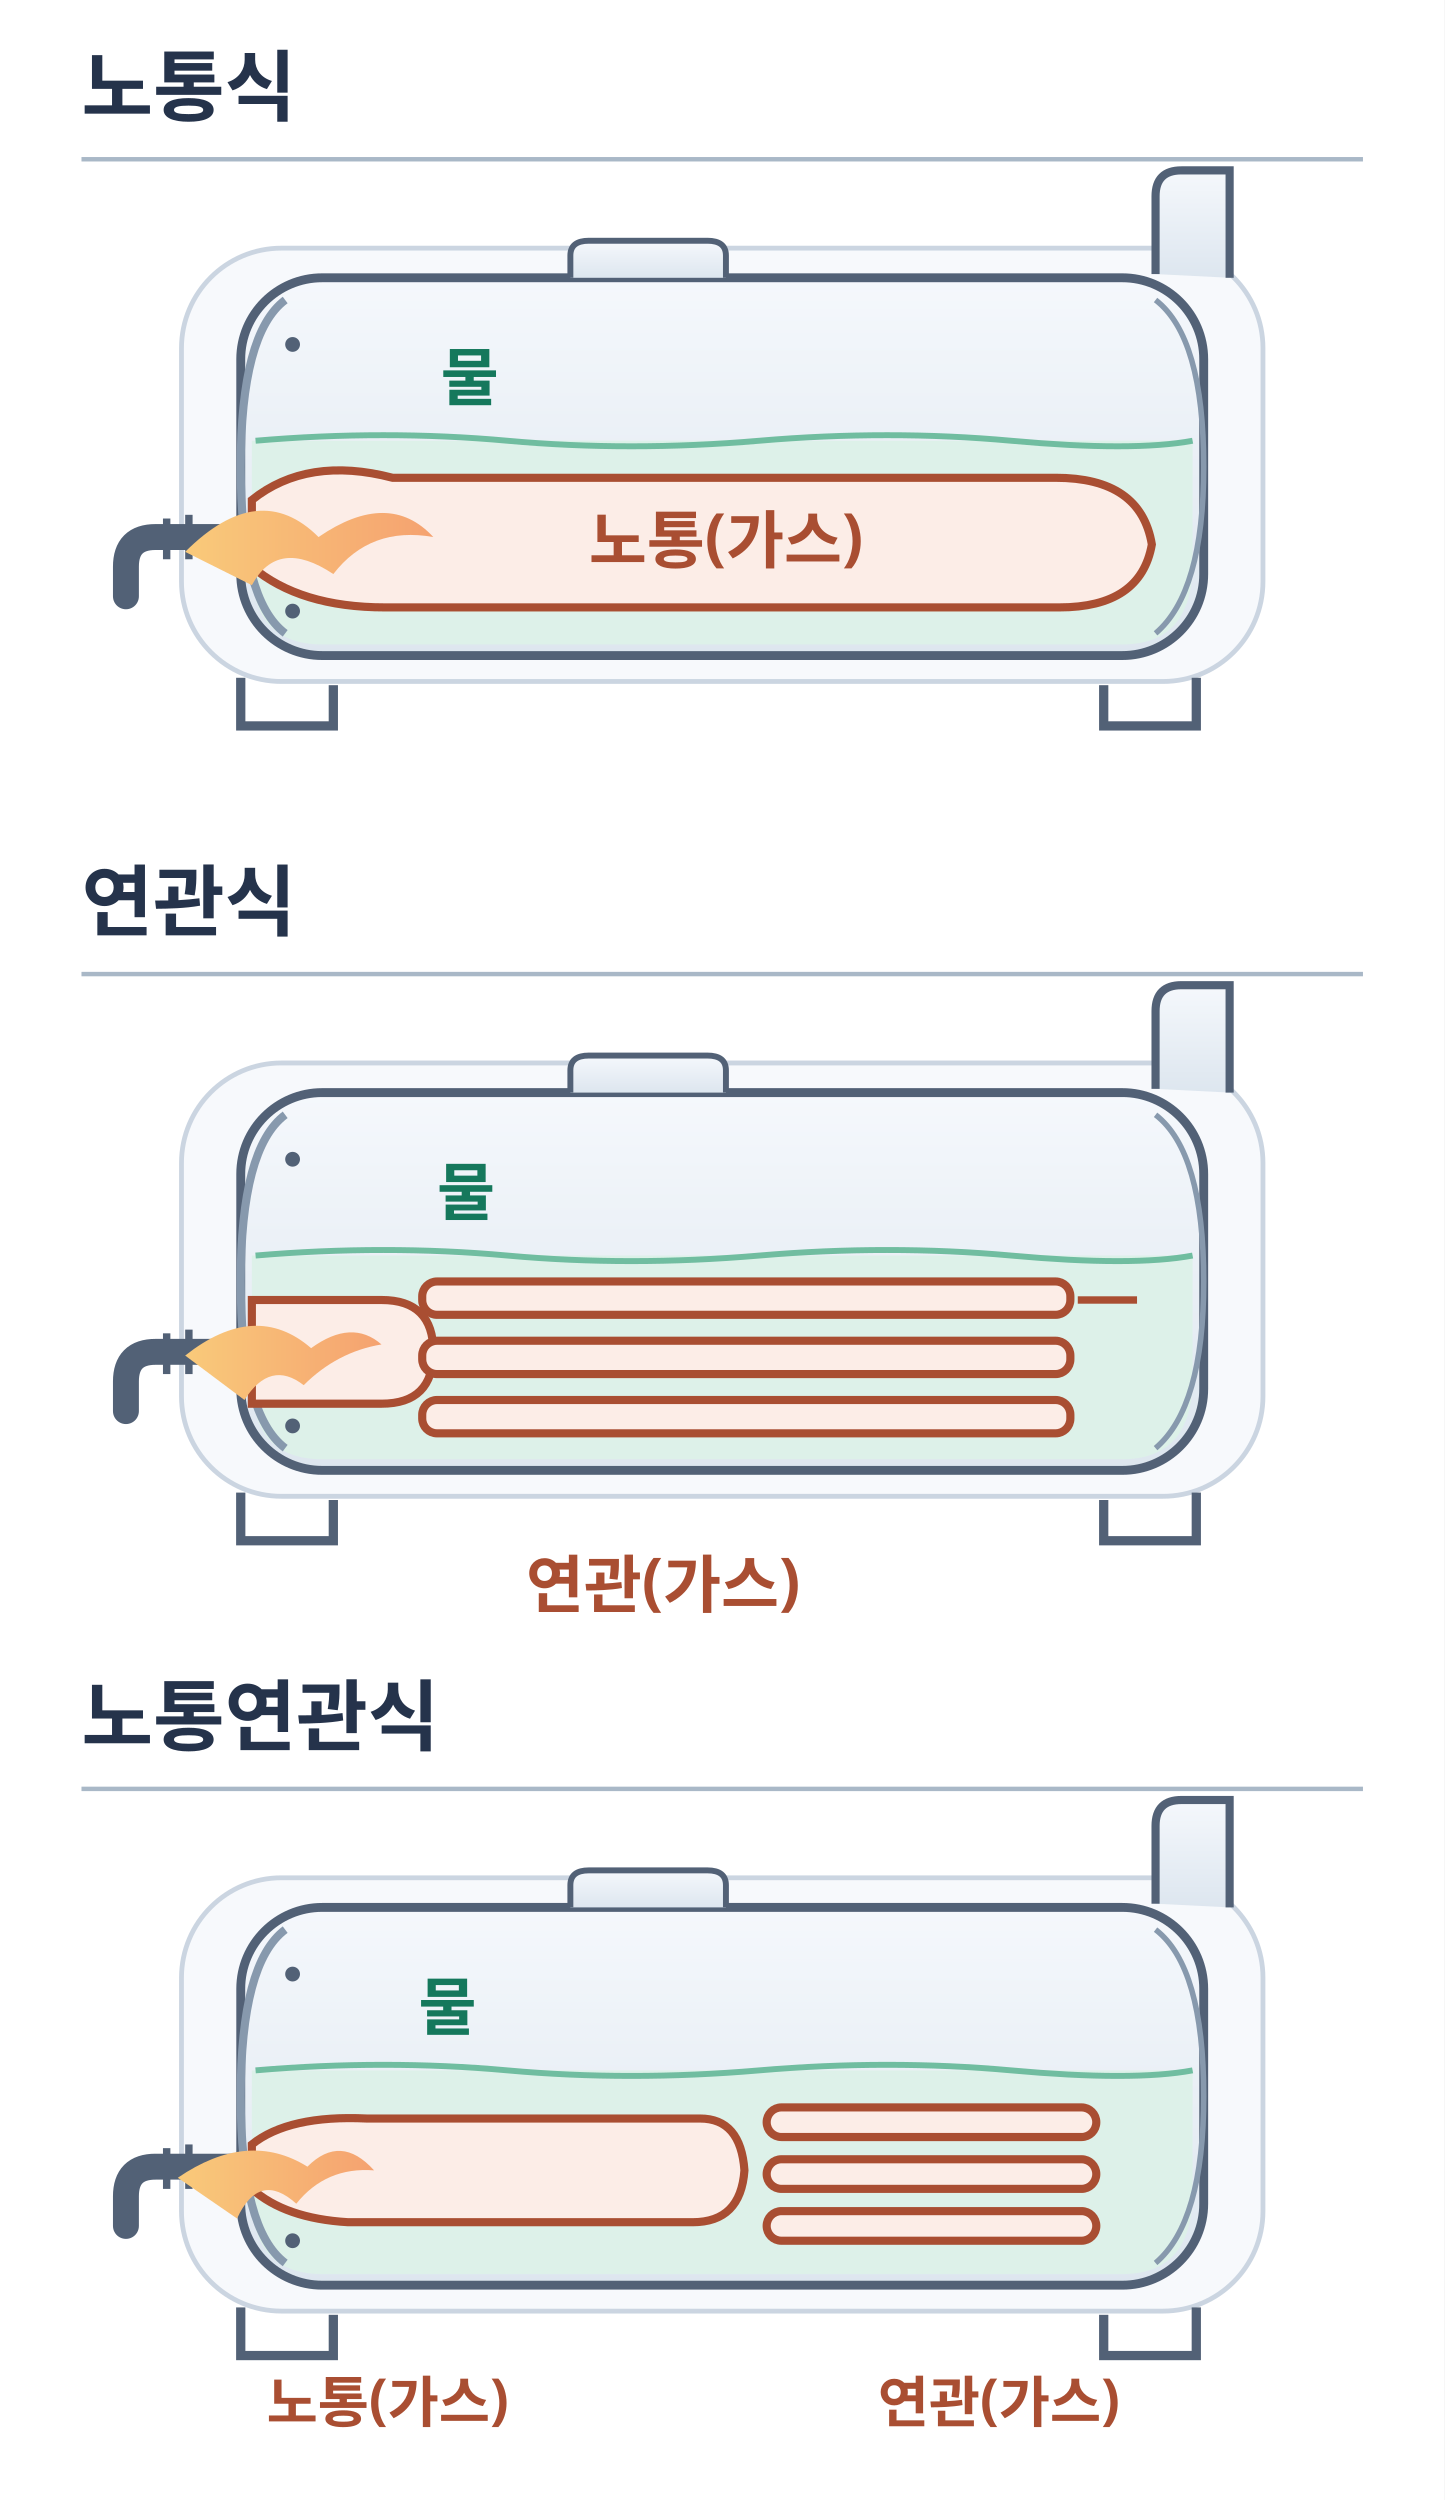
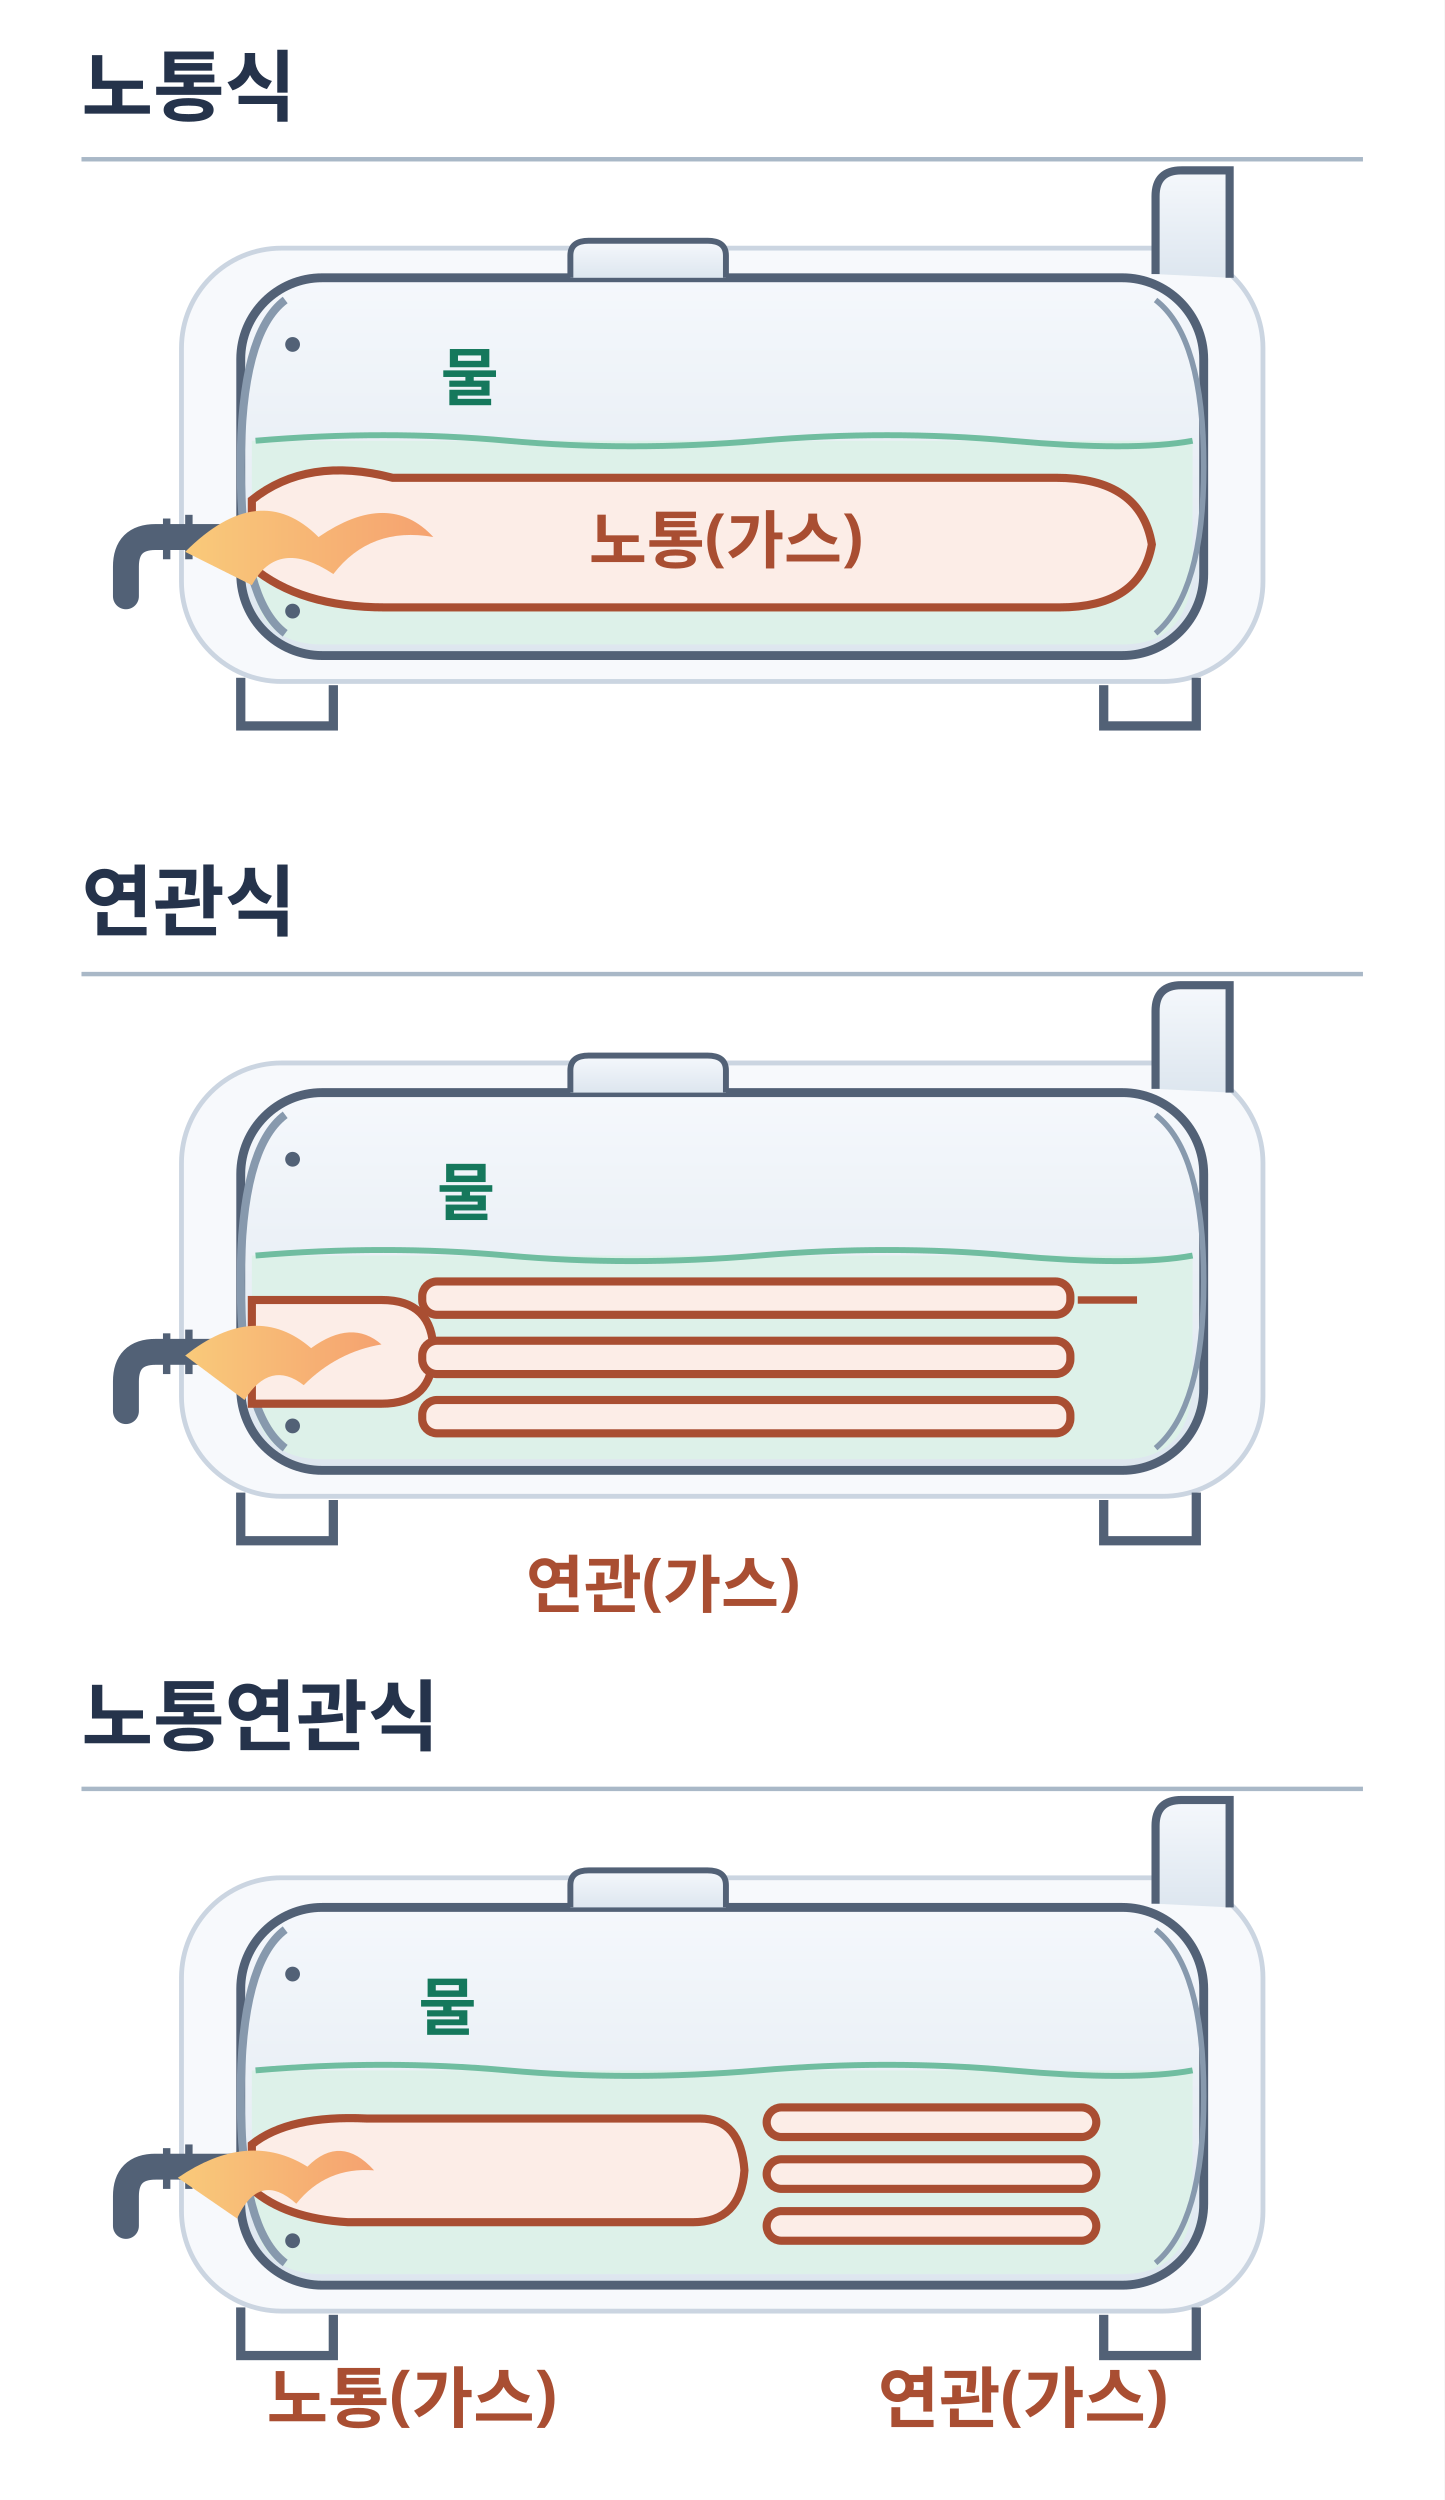
<svg xmlns="http://www.w3.org/2000/svg" width="390" height="675" viewBox="0 0 390 675" role="img" aria-labelledby="title description">
  <defs>
    <linearGradient id="metal" x1="0" x2="0" y1="0" y2="1">
      <stop stop-color="#F5F8FC" />
      <stop offset="1" stop-color="#DDE6EF" />
    </linearGradient>
    <linearGradient id="fire" x1="0" x2="1">
      <stop stop-color="#F9CA7A" />
      <stop offset="1" stop-color="#F5A270" />
    </linearGradient>
    <marker id="water-arrow" viewBox="0 0 10 10" refX="9" refY="5" markerWidth="5" markerHeight="5" orient="auto">
      <path d="M1 1 9 5 1 9" fill="none" stroke="#15785C" stroke-width="1.5" stroke-linejoin="round" />
    </marker>
    <marker id="steam-arrow" viewBox="0 0 10 10" refX="9" refY="5" markerWidth="5" markerHeight="5" orient="auto">
      <path d="M1 1 9 5 1 9" fill="none" stroke="#734BA6" stroke-width="1.5" stroke-linejoin="round" />
    </marker>
    <style>
    text{font-family:'Noto Sans KR','Apple SD Gothic Neo','Malgun Gothic',sans-serif;fill:#25334B}
    .type{font-size:21px;font-weight:700}
    .label{font-size:17px;font-weight:700}
-     .small{font-size:15px;font-weight:600}
+     .small{font-size:18px;font-weight:600}
+     .note{font-size:15px;font-weight:600}
    .waterText{fill:#15785C} .gasText{fill:#A94E32} .steamText{fill:#734BA6} .heatText{fill:#B45309}
    .body{fill:url(#metal);stroke:#526176;stroke-width:2.4}
    .water{fill:#DDF1E9}
    .gas{fill:#FCEDE7;stroke:#A94E32;stroke-width:2.2}
    .pipe{fill:none;stroke:#526176;stroke-width:7;stroke-linecap:round;stroke-linejoin:round}
    .pipeWater{fill:none;stroke:#15785C;stroke-width:3;stroke-linecap:round;stroke-linejoin:round}
    .pipeSteam{fill:none;stroke:#734BA6;stroke-width:3;stroke-linecap:round;stroke-linejoin:round}
    .hair{fill:none;stroke:#A9B8C7;stroke-width:1.2}
  </style>
  </defs>
  <rect width="390" height="675" fill="#fff" />
  <g transform="translate(0 0)">
    <text x="22" y="31" class="type">노통식</text>
    <path d="M22 43 H368" class="hair" />
    <rect x="49" y="67" width="292" height="117" rx="27" fill="#F7F9FC" stroke="#CBD5E1" stroke-width="1.3" />
    <path d="M65 183 v13 h25 v-11 M298 185 v11 h25 v-13" fill="none" stroke="#526176" stroke-width="2.5" />
    <rect x="65" y="75" width="260" height="102" rx="22" class="body" />
    <path d="M68 119 H322 V152 Q322 174 303 174 H87 Q68 174 68 153 Z" class="water" />
    <path d="M69 119 Q104 116 137 119 T205 119 T273 119 T322 119" fill="none" stroke="#70BDA0" stroke-width="1.6" />
    <path d="M77 81 Q65 90 65 126 Q65 162 77 171" fill="none" stroke="#8799AD" stroke-width="2.2" />
    <path d="M312 81 Q325 91 325 126 Q325 160 312 171" fill="none" stroke="#8799AD" stroke-width="1.5" />
    <circle cx="79" cy="93" r="2" fill="#526176" />
    <circle cx="79" cy="165" r="2" fill="#526176" />
    <path d="M154 75 v-6 q0-4 5-4 h32 q5 0 5 4 v6" fill="url(#metal)" stroke="#526176" stroke-width="1.6" />
    <path d="M312 74 v-21 q0-7 7-7 h13 v29" fill="url(#metal)" stroke="#526176" stroke-width="2.2" />
    <path d="M64 145 H42 Q34 145 34 153 V161" class="pipe" />
    <path d="M45 140 v11 M51 139 v12" stroke="#526176" stroke-width="2" />
    <path d="M68 135 Q83 123 106 129 H285 Q308 129 311 147 Q308 164 286 164 H104 Q81 164 68 153 Z" class="gas" />
    <path d="M50 149 Q70 129 86 145 Q105 132 117 145 Q100 142 90 155 Q75 145 68 158 Z" fill="url(#fire)" />
    <text x="159" y="152" class="label gasText">노통(가스)</text>
    <text x="119" y="108" class="label waterText">물</text>
  </g>
  <g transform="translate(0 220)">
    <text x="22" y="31" class="type">연관식</text>
    <path d="M22 43 H368" class="hair" />
    <rect x="49" y="67" width="292" height="117" rx="27" fill="#F7F9FC" stroke="#CBD5E1" stroke-width="1.3" />
    <path d="M65 183 v13 h25 v-11 M298 185 v11 h25 v-13" fill="none" stroke="#526176" stroke-width="2.5" />
    <rect x="65" y="75" width="260" height="102" rx="22" class="body" />
    <path d="M68 119 H322 V152 Q322 174 303 174 H87 Q68 174 68 153 Z" class="water" />
    <path d="M69 119 Q104 116 137 119 T205 119 T273 119 T322 119" fill="none" stroke="#70BDA0" stroke-width="1.6" />
    <path d="M77 81 Q65 90 65 126 Q65 162 77 171" fill="none" stroke="#8799AD" stroke-width="2.2" />
    <path d="M312 81 Q325 91 325 126 Q325 160 312 171" fill="none" stroke="#8799AD" stroke-width="1.5" />
    <circle cx="79" cy="93" r="2" fill="#526176" />
    <circle cx="79" cy="165" r="2" fill="#526176" />
    <path d="M154 75 v-6 q0-4 5-4 h32 q5 0 5 4 v6" fill="url(#metal)" stroke="#526176" stroke-width="1.6" />
    <path d="M312 74 v-21 q0-7 7-7 h13 v29" fill="url(#metal)" stroke="#526176" stroke-width="2.2" />
    <path d="M64 145 H42 Q34 145 34 153 V161" class="pipe" />
    <path d="M45 140 v11 M51 139 v12" stroke="#526176" stroke-width="2" />
    <path d="M68 131 h35 q14 0 14 14 q0 14-14 14 H68 Z" class="gas" />
    <path d="M50 146 Q69 131 84 144 Q95 136 103 143 Q91 145 82 154 Q73 147 66 158 Z" fill="url(#fire)" />
    <g class="gas">
      <rect x="114" y="126" width="175" height="9" rx="4" />
      <rect x="114" y="142" width="175" height="9" rx="4" />
      <rect x="114" y="158" width="175" height="9" rx="4" />
    </g>
    <path d="M291 131 H307" stroke="#A94E32" stroke-width="2" />
    <text x="118" y="108" class="label waterText">물</text>
    <text x="142" y="214" class="label gasText">연관(가스)</text>
  </g>
  <g transform="translate(0 440)">
    <text x="22" y="31" class="type">노통연관식</text>
    <path d="M22 43 H368" class="hair" />
    <rect x="49" y="67" width="292" height="117" rx="27" fill="#F7F9FC" stroke="#CBD5E1" stroke-width="1.3" />
    <path d="M65 183 v13 h25 v-11 M298 185 v11 h25 v-13" fill="none" stroke="#526176" stroke-width="2.5" />
    <rect x="65" y="75" width="260" height="102" rx="22" class="body" />
    <path d="M68 119 H322 V152 Q322 174 303 174 H87 Q68 174 68 153 Z" class="water" />
    <path d="M69 119 Q104 116 137 119 T205 119 T273 119 T322 119" fill="none" stroke="#70BDA0" stroke-width="1.6" />
    <path d="M77 81 Q65 90 65 126 Q65 162 77 171" fill="none" stroke="#8799AD" stroke-width="2.2" />
    <path d="M312 81 Q325 91 325 126 Q325 160 312 171" fill="none" stroke="#8799AD" stroke-width="1.5" />
    <circle cx="79" cy="93" r="2" fill="#526176" />
    <circle cx="79" cy="165" r="2" fill="#526176" />
    <path d="M154 75 v-6 q0-4 5-4 h32 q5 0 5 4 v6" fill="url(#metal)" stroke="#526176" stroke-width="1.6" />
    <path d="M312 74 v-21 q0-7 7-7 h13 v29" fill="url(#metal)" stroke="#526176" stroke-width="2.2" />
    <path d="M64 145 H42 Q34 145 34 153 V161" class="pipe" />
    <path d="M45 140 v11 M51 139 v12" stroke="#526176" stroke-width="2" />
    <path d="M68 139 Q78 131 99 132 H189 Q200 132 201 146 Q200 160 187 160 H94 Q77 159 68 151 Z" class="gas" />
    <path d="M48 148 Q67 135 83 145 Q92 136 101 146 Q88 145 80 155 Q70 146 64 159 Z" fill="url(#fire)" />
    <g class="gas">
      <rect x="207" y="129" width="89" height="8" rx="4" />
      <rect x="207" y="143" width="89" height="8" rx="4" />
      <rect x="207" y="157" width="89" height="8" rx="4" />
    </g>
    <text x="113" y="108" class="label waterText">물</text>
    <text x="72" y="214" class="small gasText">노통(가스)</text>
    <text x="237" y="214" class="small gasText">연관(가스)</text>
  </g>
</svg>
